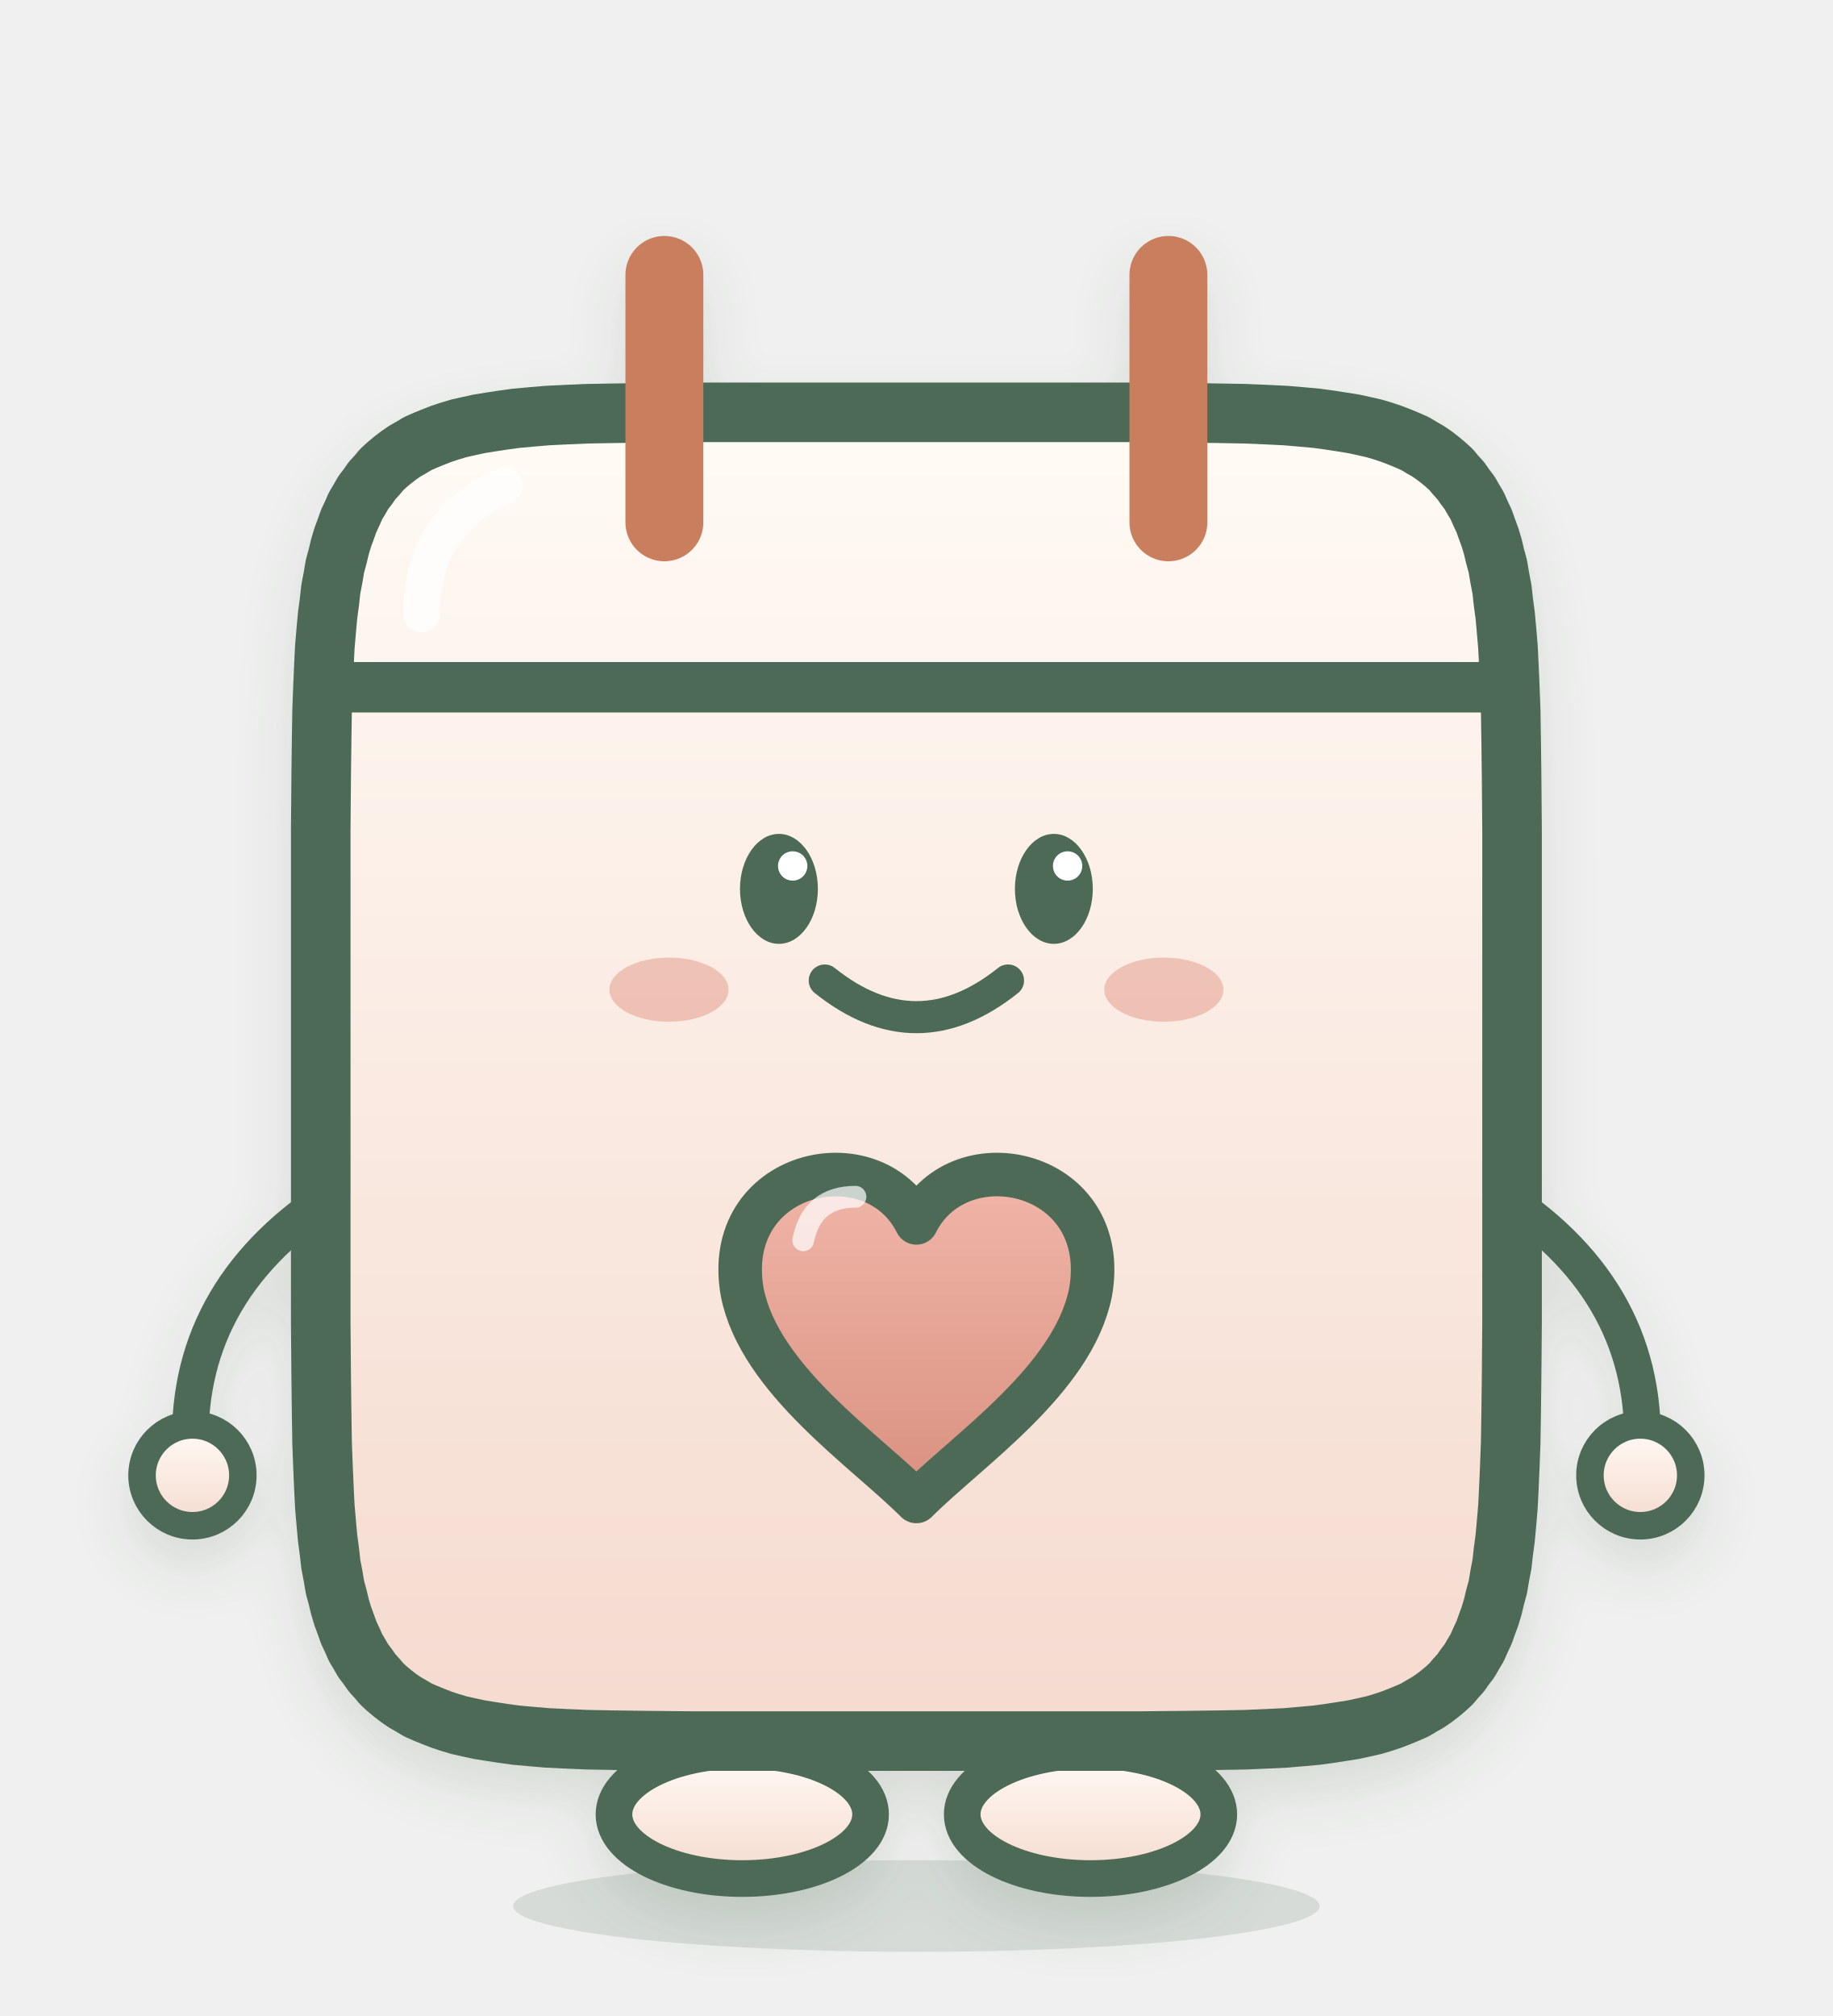
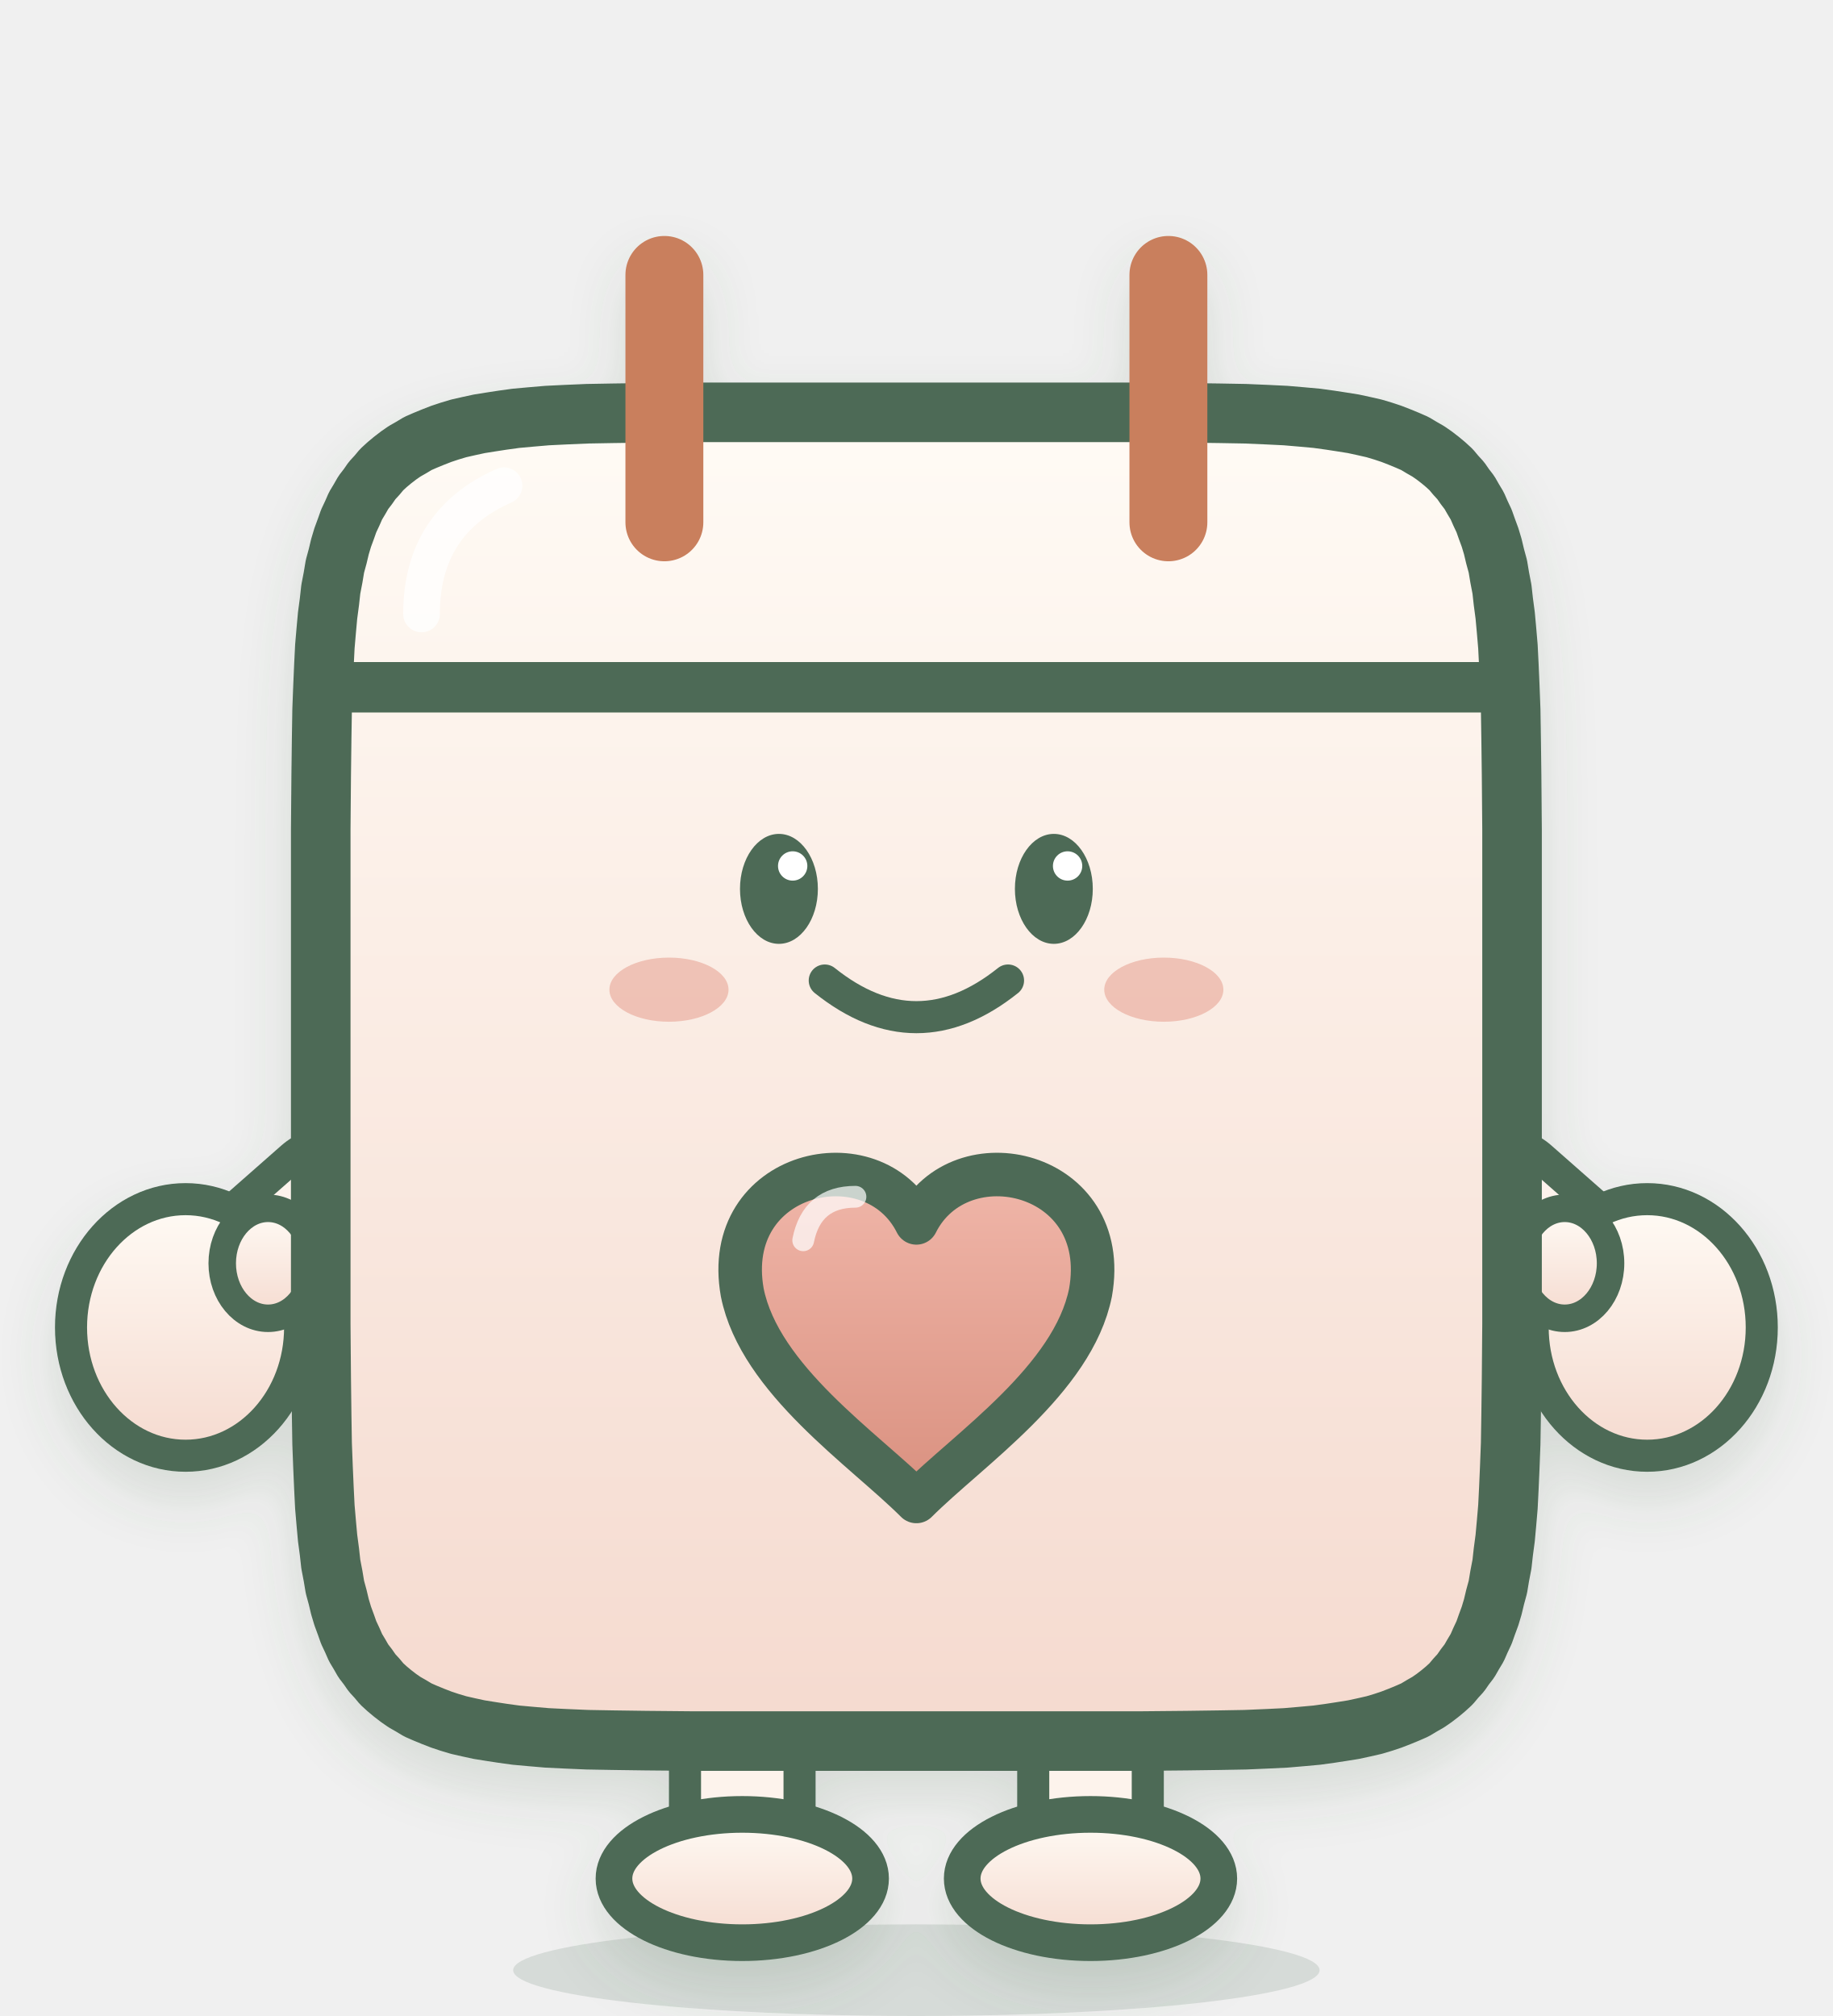
<svg xmlns="http://www.w3.org/2000/svg" width="400" height="440" role="img" aria-label="Nélia, la mascotte de Planélia" viewBox="0 0 400 440">
  <defs>
    <filter id="wnelia-sereine" x="-10%" y="-10%" width="120%" height="120%" color-interpolation-filters="sRGB">
      <feDropShadow dx="0" dy="6" stdDeviation="6" flood-color="#4d6b57" flood-opacity=".16" />
    </filter>
    <linearGradient id="gnelia-sereine" x1="0" y1="0" x2="0" y2="1">
      <stop offset="0" stop-color="#fffbf5" />
      <stop offset="1" stop-color="#f5dacf" />
    </linearGradient>
    <linearGradient id="hnelia-sereine" x1="0" y1="0" x2="0" y2="1">
      <stop offset="0" stop-color="#f0b6a9" />
      <stop offset="1" stop-color="#d9907f" />
    </linearGradient>
  </defs>
-   <ellipse cx="200" cy="416" rx="88" ry="10" fill="#4d6b57" opacity=".16" />
+   <ellipse cx="200" cy="430" rx="88" ry="10" fill="#4d6b57" opacity=".16" />
  <g filter="url(#wnelia-sereine)" stroke="#4d6b57" stroke-linecap="round" stroke-linejoin="round">
-     <ellipse cx="162" cy="396" rx="28" ry="14" transform="rotate(0 162 396)" fill="url(#gnelia-sereine)" stroke-width="8" />
-     <ellipse cx="238" cy="396" rx="28" ry="14" transform="rotate(0 238 396)" fill="url(#gnelia-sereine)" stroke-width="8" />
-     <path d="M68 264 Q38 286 42 322" fill="none" stroke-width="8" />
-     <circle cx="42" cy="322" r="11" fill="url(#gnelia-sereine)" stroke-width="6" />
-     <path d="M332 264 Q362 286 358 322" fill="none" stroke-width="8" />
-     <circle cx="358" cy="322" r="11" fill="url(#gnelia-sereine)" stroke-width="6" />
+     <path d="M162 376 L162 401.8" stroke-width="32" fill="none" />
+     <path d="M162 376 L162 401.8" stroke="#fdf3ec" stroke-width="18" fill="none" />
+     <ellipse cx="162" cy="410" rx="28" ry="14" transform="rotate(0 162 410)" fill="url(#gnelia-sereine)" stroke-width="8" />
+     <path d="M238 376 L238 401.8" stroke-width="32" fill="none" />
+     <path d="M238 376 L238 401.8" stroke="#fdf3ec" stroke-width="18" fill="none" />
+     <ellipse cx="238" cy="410" rx="28" ry="14" transform="rotate(0 238 410)" fill="url(#gnelia-sereine)" stroke-width="8" />
+     <path d="M72 262 L58.5 273.88" stroke-width="32" fill="none" />
+     <path d="M72 262 L58.5 273.88" stroke="#fdf3ec" stroke-width="18" fill="none" />
+     <ellipse cx="40.5" cy="289.72" rx="25" ry="28" fill="url(#gnelia-sereine)" stroke-width="7" />
+     <ellipse cx="58.5" cy="275.72" rx="10" ry="12" fill="url(#gnelia-sereine)" stroke-width="6" />
+     <path d="M328 262 L341.5 273.88" stroke-width="32" fill="none" />
+     <path d="M328 262 L341.5 273.88" stroke="#fdf3ec" stroke-width="18" fill="none" />
+     <ellipse cx="359.5" cy="289.72" rx="25" ry="28" fill="url(#gnelia-sereine)" stroke-width="7" />
+     <ellipse cx="341.5" cy="275.72" rx="10" ry="12" fill="url(#gnelia-sereine)" stroke-width="6" />
    <path d="M330.0 235.0 L330.0 288.9 L329.9 300.8 L329.8 308.8 L329.7 315.1 L329.5 320.3 L329.3 324.9 L329.1 328.9 L328.8 332.4 L328.5 335.7 L328.1 338.7 L327.8 341.4 L327.3 344.0 L326.9 346.4 L326.3 348.6 L325.8 350.7 L325.2 352.7 L324.5 354.6 L323.9 356.3 L323.1 358.0 L322.4 359.6 L321.5 361.1 L320.7 362.5 L319.7 363.8 L318.8 365.1 L317.7 366.3 L316.7 367.5 L315.5 368.6 L314.3 369.6 L313.0 370.6 L311.7 371.5 L310.3 372.3 L308.8 373.2 L307.2 373.9 L305.5 374.6 L303.7 375.3 L301.9 375.9 L299.9 376.5 L297.7 377.0 L295.4 377.5 L292.9 377.9 L290.3 378.3 L287.4 378.7 L284.1 379.0 L280.6 379.3 L276.5 379.5 L271.8 379.7 L266.2 379.8 L259.0 379.9 L248.4 380.0 L200.0 380.0 L151.6 380.0 L141.0 379.9 L133.8 379.8 L128.2 379.7 L123.5 379.5 L119.4 379.3 L115.9 379.0 L112.6 378.7 L109.7 378.3 L107.1 377.9 L104.6 377.5 L102.3 377.0 L100.1 376.5 L98.1 375.9 L96.3 375.3 L94.5 374.6 L92.8 373.9 L91.2 373.2 L89.7 372.3 L88.3 371.5 L87.0 370.6 L85.7 369.6 L84.5 368.6 L83.3 367.5 L82.3 366.3 L81.2 365.1 L80.3 363.8 L79.3 362.5 L78.5 361.1 L77.6 359.6 L76.9 358.0 L76.1 356.3 L75.5 354.6 L74.8 352.7 L74.2 350.7 L73.7 348.6 L73.1 346.4 L72.7 344.0 L72.2 341.4 L71.9 338.7 L71.5 335.7 L71.2 332.4 L70.9 328.9 L70.7 324.9 L70.5 320.3 L70.3 315.1 L70.2 308.8 L70.1 300.8 L70.0 288.9 L70.0 235.0 L70.0 181.1 L70.1 169.2 L70.2 161.2 L70.3 154.9 L70.5 149.7 L70.7 145.1 L70.9 141.1 L71.2 137.6 L71.5 134.3 L71.9 131.3 L72.2 128.6 L72.7 126.0 L73.1 123.6 L73.7 121.4 L74.2 119.3 L74.8 117.3 L75.5 115.4 L76.1 113.7 L76.9 112.0 L77.6 110.4 L78.5 108.9 L79.3 107.5 L80.3 106.2 L81.2 104.9 L82.3 103.7 L83.3 102.5 L84.5 101.4 L85.7 100.4 L87.0 99.4 L88.3 98.5 L89.7 97.7 L91.2 96.8 L92.8 96.1 L94.5 95.4 L96.3 94.7 L98.1 94.1 L100.1 93.5 L102.3 93.0 L104.6 92.5 L107.1 92.1 L109.7 91.7 L112.6 91.3 L115.9 91.0 L119.4 90.7 L123.5 90.5 L128.2 90.3 L133.8 90.2 L141.0 90.1 L151.6 90.0 L200.0 90.0 L248.4 90.0 L259.0 90.1 L266.2 90.2 L271.8 90.3 L276.5 90.5 L280.6 90.7 L284.1 91.0 L287.4 91.3 L290.3 91.7 L292.9 92.1 L295.4 92.5 L297.7 93.0 L299.9 93.5 L301.9 94.1 L303.7 94.7 L305.5 95.4 L307.2 96.1 L308.8 96.8 L310.3 97.7 L311.7 98.5 L313.0 99.4 L314.3 100.4 L315.5 101.4 L316.7 102.5 L317.7 103.7 L318.8 104.9 L319.7 106.2 L320.7 107.5 L321.5 108.9 L322.4 110.4 L323.1 112.0 L323.9 113.7 L324.5 115.4 L325.2 117.3 L325.8 119.3 L326.3 121.4 L326.9 123.6 L327.3 126.0 L327.8 128.6 L328.1 131.3 L328.5 134.3 L328.8 137.6 L329.1 141.1 L329.3 145.1 L329.5 149.7 L329.7 154.9 L329.8 161.2 L329.9 169.2 L330.0 181.1 L330.0 235.0Z" fill="url(#gnelia-sereine)" stroke-width="13" />
    <path d="M72.0 150.0 L78.4 150.0 L84.8 150.0 L91.2 150.0 L97.6 150.0 L104.0 150.0 L110.4 150.0 L116.8 150.0 L123.2 150.0 L129.6 150.0 L136.0 150.0 L142.4 150.0 L148.8 150.0 L155.2 150.0 L161.6 150.0 L168.0 150.0 L174.4 150.0 L180.8 150.0 L187.2 150.0 L193.6 150.0 L200.0 150.0 L206.4 150.0 L212.8 150.0 L219.2 150.0 L225.6 150.0 L232.0 150.0 L238.4 150.0 L244.8 150.0 L251.2 150.0 L257.6 150.0 L264.0 150.0 L270.4 150.0 L276.8 150.0 L283.2 150.0 L289.6 150.0 L296.0 150.0 L302.4 150.0 L308.8 150.0 L315.2 150.0 L321.6 150.0 L328.0 150.0" fill="none" stroke-width="11" />
    <path d="M92 134 Q92 114 110 106" fill="none" stroke="#fff" stroke-width="8" opacity=".75" />
    <path d="M145 114 L145 60" fill="none" stroke="#c97f5d" stroke-width="17" />
    <path d="M255 114 L255 60" fill="none" stroke="#c97f5d" stroke-width="17" />
    <ellipse cx="170" cy="194" rx="8.5" ry="12" fill="#4d6b57" stroke="none" />
    <circle cx="173" cy="189" r="3.2" fill="#fff" stroke="none" />
    <ellipse cx="230" cy="194" rx="8.5" ry="12" fill="#4d6b57" stroke="none" />
    <circle cx="233" cy="189" r="3.2" fill="#fff" stroke="none" />
    <ellipse cx="146" cy="216" rx="13" ry="7" fill="#e8a596" stroke="none" opacity=".6" />
    <ellipse cx="254" cy="216" rx="13" ry="7" fill="#e8a596" stroke="none" opacity=".6" />
    <path d="M180 214 Q200 230 220 214" fill="none" stroke-width="7" />
    <path d="M0 -18 C -10 -38 -45 -30 -40 -2 C -36 18 -12 34 0 46 C 12 34 36 18 40 -2 C 45 -30 10 -38 0 -18 Z" transform="translate(200 284) scale(.95)" fill="url(#hnelia-sereine)" stroke-width="10" />
    <path d="M-26 -14 Q-24 -24 -14 -24" transform="translate(200 284) scale(.95)" fill="none" stroke="#fff" stroke-width="5" opacity=".7" />
  </g>
</svg>
